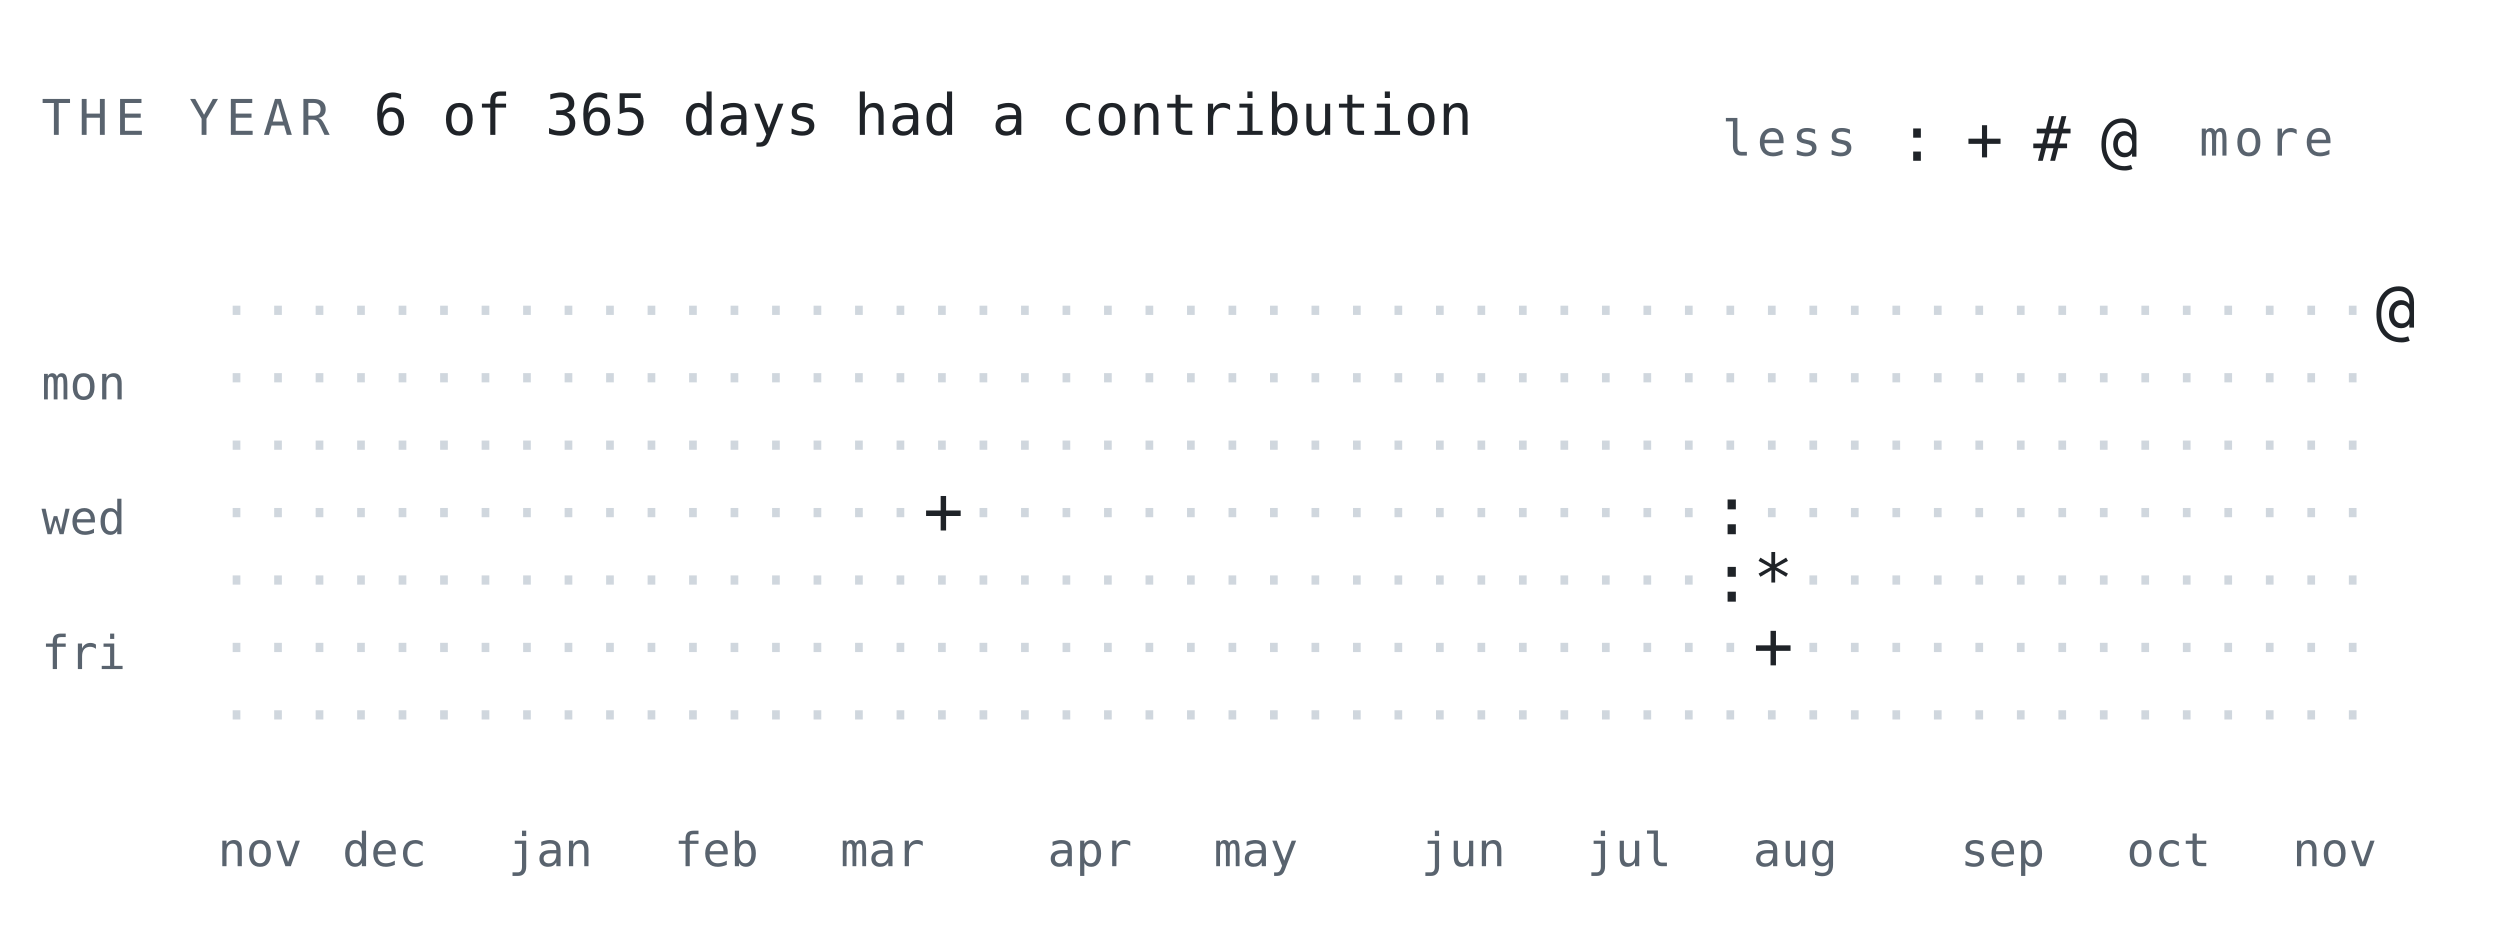
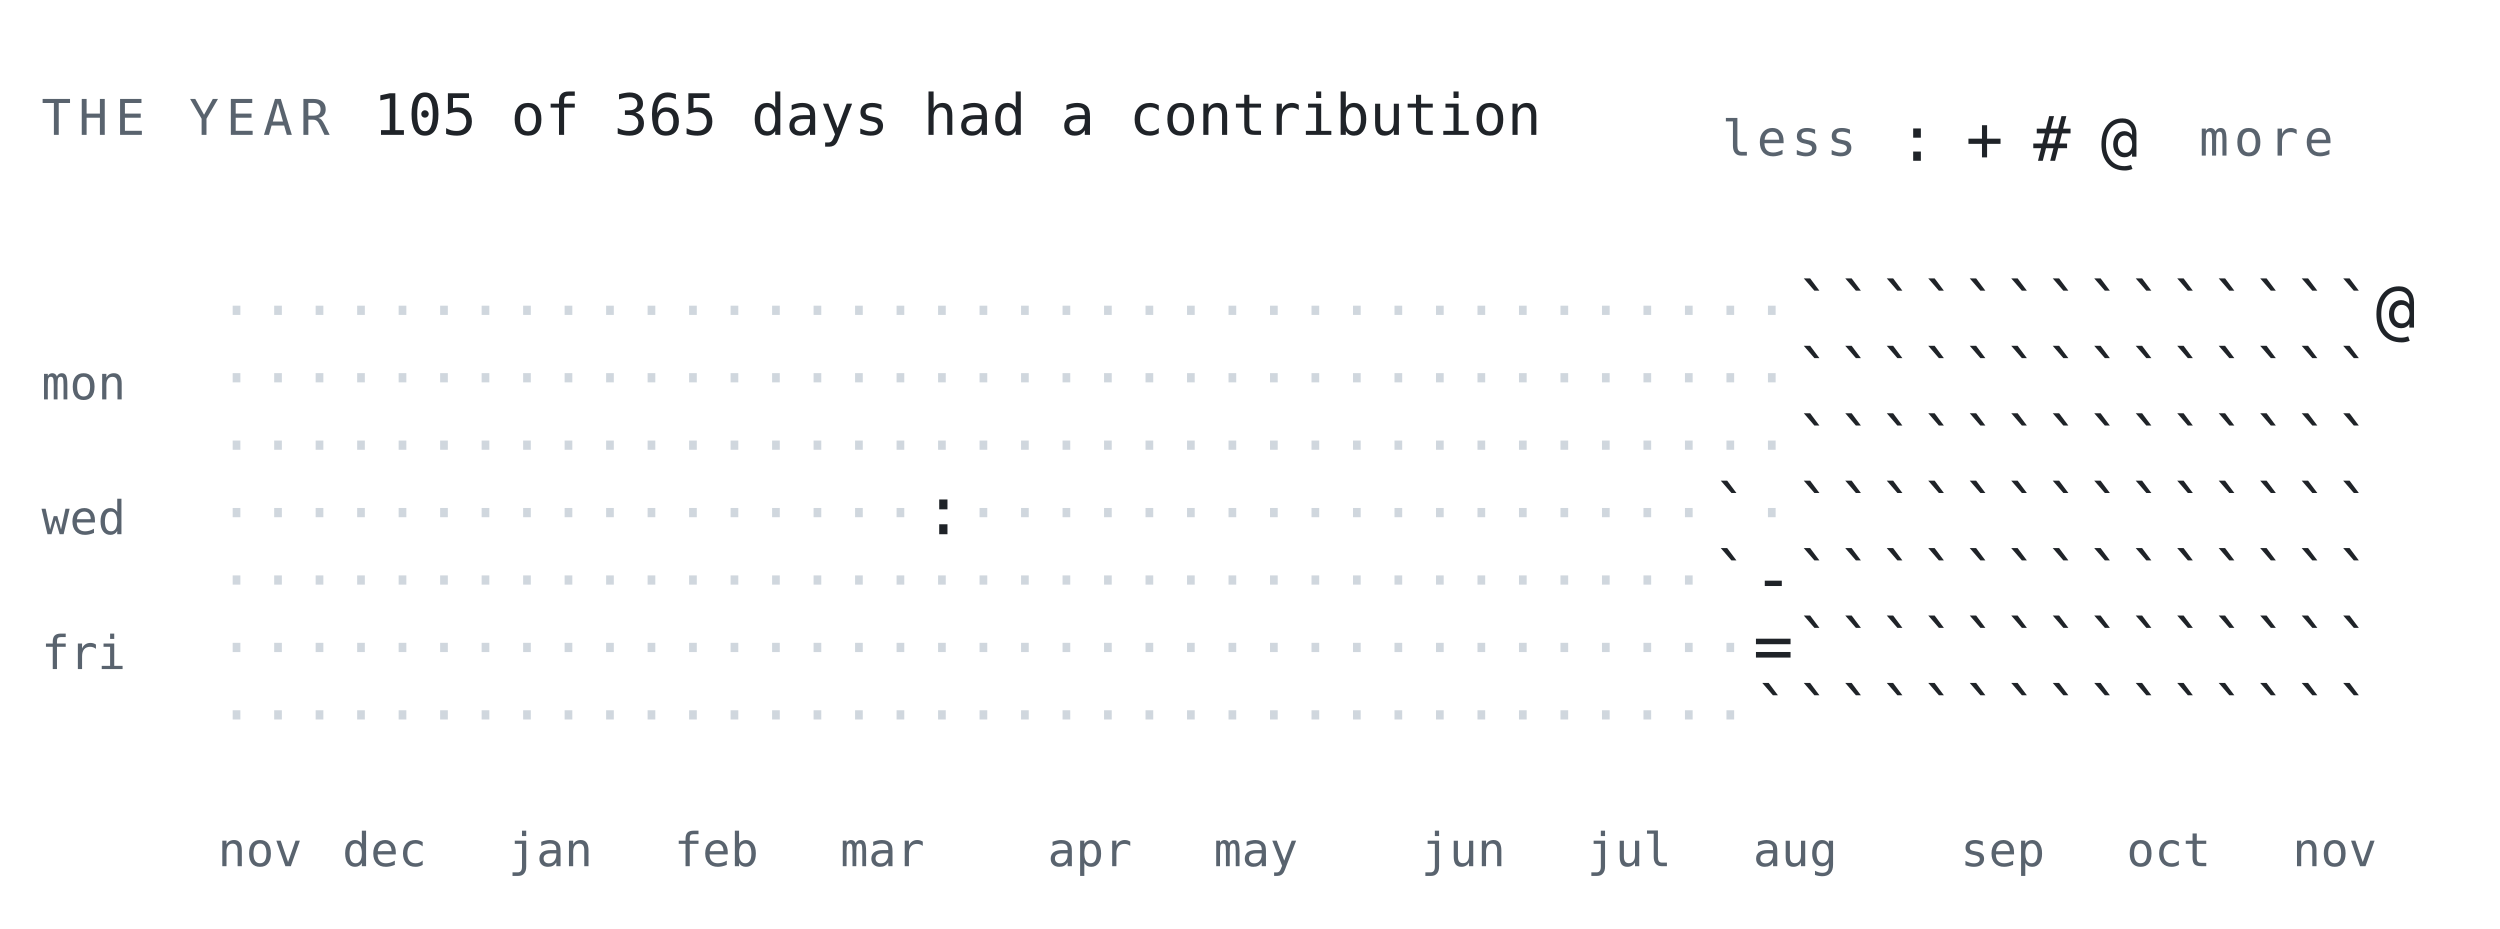
<svg xmlns="http://www.w3.org/2000/svg" viewBox="0 0 482 179" width="482" font-family="'JetBrains Mono', ui-monospace, SFMono-Regular, monospace">
  <style>
  .s{fill:#1f2328}  .m{fill:#59636e}  .t{fill:#d0d7de}  .a{fill:#dd2d51}
  .stk{stroke:#dd2d51}  .trk{fill:#eaeef2}  .ar{fill:#dd2d51;fill-opacity:.14}
  @media(prefers-color-scheme:dark){
    .s{fill:#f0f6fc} .m{fill:#9198a1} .t{fill:#30363d} .a{fill:#e04060}
    .stk{stroke:#e04060} .trk{fill:#21262d} .ar{fill:#e04060;fill-opacity:.18}
  }
</style>
  <rect fill="none" width="482" height="179" />
  <text class="m" x="8" y="26" font-size="9.5" letter-spacing="1.4">THE YEAR</text>
-   <text class="s" x="72" y="26" font-size="11">6 of 365 days had a contribution</text>
+   <text class="s" x="72" y="26" font-size="11">105 of 365 days had a contribution</text>
  <text class="m" x="332" y="30" font-size="9.5" letter-spacing="1">less</text>
  <text class="s" x="366" y="31" font-size="12">:</text>
  <text class="s" x="379" y="31" font-size="12">+</text>
  <text class="s" x="392" y="31" font-size="12">#</text>
  <text class="s" x="405" y="31" font-size="12">@</text>
  <text class="m" x="424" y="30" font-size="9.5" letter-spacing="1">more</text>
  <text class="t" x="42.0" y="64.0" font-size="12" xml:space="preserve">·</text>
  <text class="t" x="42.0" y="77.0" font-size="12" xml:space="preserve">·</text>
  <text class="t" x="42.0" y="90.0" font-size="12" xml:space="preserve">·</text>
  <text class="t" x="42.0" y="103.0" font-size="12" xml:space="preserve">·</text>
  <text class="t" x="42.0" y="116.0" font-size="12" xml:space="preserve">·</text>
  <text class="t" x="42.0" y="129.0" font-size="12" xml:space="preserve">·</text>
  <text class="t" x="42.0" y="142.0" font-size="12" xml:space="preserve">·</text>
  <text class="t" x="50.0" y="64.0" font-size="12" xml:space="preserve">·</text>
  <text class="t" x="50.0" y="77.0" font-size="12" xml:space="preserve">·</text>
  <text class="t" x="50.0" y="90.0" font-size="12" xml:space="preserve">·</text>
  <text class="t" x="50.0" y="103.0" font-size="12" xml:space="preserve">·</text>
  <text class="t" x="50.0" y="116.0" font-size="12" xml:space="preserve">·</text>
  <text class="t" x="50.0" y="129.0" font-size="12" xml:space="preserve">·</text>
  <text class="t" x="50.0" y="142.0" font-size="12" xml:space="preserve">·</text>
  <text class="t" x="58.0" y="64.0" font-size="12" xml:space="preserve">·</text>
  <text class="t" x="58.0" y="77.0" font-size="12" xml:space="preserve">·</text>
  <text class="t" x="58.0" y="90.0" font-size="12" xml:space="preserve">·</text>
  <text class="t" x="58.0" y="103.0" font-size="12" xml:space="preserve">·</text>
  <text class="t" x="58.0" y="116.0" font-size="12" xml:space="preserve">·</text>
  <text class="t" x="58.0" y="129.0" font-size="12" xml:space="preserve">·</text>
  <text class="t" x="58.0" y="142.0" font-size="12" xml:space="preserve">·</text>
  <text class="t" x="66.0" y="64.0" font-size="12" xml:space="preserve">·</text>
  <text class="t" x="66.0" y="77.0" font-size="12" xml:space="preserve">·</text>
  <text class="t" x="66.0" y="90.0" font-size="12" xml:space="preserve">·</text>
  <text class="t" x="66.0" y="103.0" font-size="12" xml:space="preserve">·</text>
  <text class="t" x="66.0" y="116.0" font-size="12" xml:space="preserve">·</text>
  <text class="t" x="66.0" y="129.0" font-size="12" xml:space="preserve">·</text>
  <text class="t" x="66.0" y="142.0" font-size="12" xml:space="preserve">·</text>
  <text class="t" x="74.0" y="64.0" font-size="12" xml:space="preserve">·</text>
  <text class="t" x="74.0" y="77.0" font-size="12" xml:space="preserve">·</text>
  <text class="t" x="74.0" y="90.0" font-size="12" xml:space="preserve">·</text>
  <text class="t" x="74.0" y="103.0" font-size="12" xml:space="preserve">·</text>
  <text class="t" x="74.0" y="116.0" font-size="12" xml:space="preserve">·</text>
  <text class="t" x="74.0" y="129.0" font-size="12" xml:space="preserve">·</text>
  <text class="t" x="74.0" y="142.0" font-size="12" xml:space="preserve">·</text>
  <text class="t" x="82.0" y="64.0" font-size="12" xml:space="preserve">·</text>
  <text class="t" x="82.0" y="77.0" font-size="12" xml:space="preserve">·</text>
  <text class="t" x="82.0" y="90.0" font-size="12" xml:space="preserve">·</text>
  <text class="t" x="82.0" y="103.0" font-size="12" xml:space="preserve">·</text>
  <text class="t" x="82.0" y="116.0" font-size="12" xml:space="preserve">·</text>
  <text class="t" x="82.0" y="129.0" font-size="12" xml:space="preserve">·</text>
  <text class="t" x="82.0" y="142.0" font-size="12" xml:space="preserve">·</text>
  <text class="t" x="90.0" y="64.0" font-size="12" xml:space="preserve">·</text>
  <text class="t" x="90.0" y="77.0" font-size="12" xml:space="preserve">·</text>
  <text class="t" x="90.0" y="90.0" font-size="12" xml:space="preserve">·</text>
  <text class="t" x="90.0" y="103.0" font-size="12" xml:space="preserve">·</text>
  <text class="t" x="90.0" y="116.0" font-size="12" xml:space="preserve">·</text>
  <text class="t" x="90.0" y="129.0" font-size="12" xml:space="preserve">·</text>
  <text class="t" x="90.0" y="142.0" font-size="12" xml:space="preserve">·</text>
  <text class="t" x="98.0" y="64.0" font-size="12" xml:space="preserve">·</text>
  <text class="t" x="98.0" y="77.0" font-size="12" xml:space="preserve">·</text>
  <text class="t" x="98.0" y="90.0" font-size="12" xml:space="preserve">·</text>
  <text class="t" x="98.0" y="103.0" font-size="12" xml:space="preserve">·</text>
  <text class="t" x="98.0" y="116.0" font-size="12" xml:space="preserve">·</text>
  <text class="t" x="98.0" y="129.0" font-size="12" xml:space="preserve">·</text>
  <text class="t" x="98.0" y="142.0" font-size="12" xml:space="preserve">·</text>
  <text class="t" x="106.0" y="64.0" font-size="12" xml:space="preserve">·</text>
  <text class="t" x="106.0" y="77.0" font-size="12" xml:space="preserve">·</text>
  <text class="t" x="106.0" y="90.0" font-size="12" xml:space="preserve">·</text>
  <text class="t" x="106.0" y="103.0" font-size="12" xml:space="preserve">·</text>
  <text class="t" x="106.0" y="116.0" font-size="12" xml:space="preserve">·</text>
  <text class="t" x="106.0" y="129.0" font-size="12" xml:space="preserve">·</text>
  <text class="t" x="106.0" y="142.0" font-size="12" xml:space="preserve">·</text>
  <text class="t" x="114.0" y="64.0" font-size="12" xml:space="preserve">·</text>
  <text class="t" x="114.0" y="77.0" font-size="12" xml:space="preserve">·</text>
  <text class="t" x="114.0" y="90.0" font-size="12" xml:space="preserve">·</text>
  <text class="t" x="114.0" y="103.0" font-size="12" xml:space="preserve">·</text>
  <text class="t" x="114.0" y="116.0" font-size="12" xml:space="preserve">·</text>
  <text class="t" x="114.0" y="129.0" font-size="12" xml:space="preserve">·</text>
  <text class="t" x="114.0" y="142.0" font-size="12" xml:space="preserve">·</text>
  <text class="t" x="122.0" y="64.0" font-size="12" xml:space="preserve">·</text>
  <text class="t" x="122.0" y="77.0" font-size="12" xml:space="preserve">·</text>
  <text class="t" x="122.0" y="90.0" font-size="12" xml:space="preserve">·</text>
  <text class="t" x="122.0" y="103.0" font-size="12" xml:space="preserve">·</text>
  <text class="t" x="122.0" y="116.0" font-size="12" xml:space="preserve">·</text>
  <text class="t" x="122.0" y="129.0" font-size="12" xml:space="preserve">·</text>
  <text class="t" x="122.0" y="142.0" font-size="12" xml:space="preserve">·</text>
  <text class="t" x="130.0" y="64.0" font-size="12" xml:space="preserve">·</text>
  <text class="t" x="130.0" y="77.0" font-size="12" xml:space="preserve">·</text>
  <text class="t" x="130.0" y="90.0" font-size="12" xml:space="preserve">·</text>
  <text class="t" x="130.0" y="103.0" font-size="12" xml:space="preserve">·</text>
  <text class="t" x="130.0" y="116.0" font-size="12" xml:space="preserve">·</text>
  <text class="t" x="130.0" y="129.0" font-size="12" xml:space="preserve">·</text>
  <text class="t" x="130.0" y="142.0" font-size="12" xml:space="preserve">·</text>
  <text class="t" x="138.0" y="64.0" font-size="12" xml:space="preserve">·</text>
  <text class="t" x="138.0" y="77.0" font-size="12" xml:space="preserve">·</text>
  <text class="t" x="138.0" y="90.0" font-size="12" xml:space="preserve">·</text>
  <text class="t" x="138.0" y="103.0" font-size="12" xml:space="preserve">·</text>
  <text class="t" x="138.0" y="116.0" font-size="12" xml:space="preserve">·</text>
  <text class="t" x="138.0" y="129.0" font-size="12" xml:space="preserve">·</text>
  <text class="t" x="138.0" y="142.0" font-size="12" xml:space="preserve">·</text>
  <text class="t" x="146.0" y="64.0" font-size="12" xml:space="preserve">·</text>
  <text class="t" x="146.0" y="77.0" font-size="12" xml:space="preserve">·</text>
  <text class="t" x="146.0" y="90.0" font-size="12" xml:space="preserve">·</text>
  <text class="t" x="146.0" y="103.0" font-size="12" xml:space="preserve">·</text>
  <text class="t" x="146.0" y="116.0" font-size="12" xml:space="preserve">·</text>
  <text class="t" x="146.0" y="129.0" font-size="12" xml:space="preserve">·</text>
  <text class="t" x="146.0" y="142.0" font-size="12" xml:space="preserve">·</text>
  <text class="t" x="154.0" y="64.0" font-size="12" xml:space="preserve">·</text>
  <text class="t" x="154.0" y="77.0" font-size="12" xml:space="preserve">·</text>
  <text class="t" x="154.0" y="90.0" font-size="12" xml:space="preserve">·</text>
  <text class="t" x="154.0" y="103.0" font-size="12" xml:space="preserve">·</text>
  <text class="t" x="154.0" y="116.0" font-size="12" xml:space="preserve">·</text>
  <text class="t" x="154.0" y="129.0" font-size="12" xml:space="preserve">·</text>
  <text class="t" x="154.0" y="142.0" font-size="12" xml:space="preserve">·</text>
  <text class="t" x="162.0" y="64.0" font-size="12" xml:space="preserve">·</text>
  <text class="t" x="162.0" y="77.0" font-size="12" xml:space="preserve">·</text>
  <text class="t" x="162.0" y="90.0" font-size="12" xml:space="preserve">·</text>
  <text class="t" x="162.0" y="103.0" font-size="12" xml:space="preserve">·</text>
  <text class="t" x="162.0" y="116.0" font-size="12" xml:space="preserve">·</text>
  <text class="t" x="162.0" y="129.0" font-size="12" xml:space="preserve">·</text>
  <text class="t" x="162.0" y="142.0" font-size="12" xml:space="preserve">·</text>
  <text class="t" x="170.0" y="64.0" font-size="12" xml:space="preserve">·</text>
  <text class="t" x="170.0" y="77.0" font-size="12" xml:space="preserve">·</text>
  <text class="t" x="170.0" y="90.0" font-size="12" xml:space="preserve">·</text>
  <text class="t" x="170.0" y="103.0" font-size="12" xml:space="preserve">·</text>
  <text class="t" x="170.0" y="116.0" font-size="12" xml:space="preserve">·</text>
  <text class="t" x="170.0" y="129.0" font-size="12" xml:space="preserve">·</text>
  <text class="t" x="170.0" y="142.0" font-size="12" xml:space="preserve">·</text>
  <text class="t" x="178.0" y="64.0" font-size="12" xml:space="preserve">·</text>
  <text class="t" x="178.0" y="77.0" font-size="12" xml:space="preserve">·</text>
  <text class="t" x="178.0" y="90.0" font-size="12" xml:space="preserve">·</text>
-   <text class="s" x="178.0" y="103.0" font-size="12.9" xml:space="preserve">+</text>
+   <text class="s" x="178.0" y="103.0" font-size="12.9" xml:space="preserve">:</text>
  <text class="t" x="178.0" y="116.0" font-size="12" xml:space="preserve">·</text>
  <text class="t" x="178.0" y="129.0" font-size="12" xml:space="preserve">·</text>
  <text class="t" x="178.0" y="142.0" font-size="12" xml:space="preserve">·</text>
  <text class="t" x="186.0" y="64.0" font-size="12" xml:space="preserve">·</text>
  <text class="t" x="186.0" y="77.0" font-size="12" xml:space="preserve">·</text>
  <text class="t" x="186.0" y="90.0" font-size="12" xml:space="preserve">·</text>
  <text class="t" x="186.0" y="103.0" font-size="12" xml:space="preserve">·</text>
  <text class="t" x="186.0" y="116.0" font-size="12" xml:space="preserve">·</text>
  <text class="t" x="186.0" y="129.0" font-size="12" xml:space="preserve">·</text>
  <text class="t" x="186.0" y="142.0" font-size="12" xml:space="preserve">·</text>
  <text class="t" x="194.0" y="64.0" font-size="12" xml:space="preserve">·</text>
  <text class="t" x="194.0" y="77.0" font-size="12" xml:space="preserve">·</text>
  <text class="t" x="194.0" y="90.0" font-size="12" xml:space="preserve">·</text>
  <text class="t" x="194.0" y="103.0" font-size="12" xml:space="preserve">·</text>
  <text class="t" x="194.0" y="116.0" font-size="12" xml:space="preserve">·</text>
  <text class="t" x="194.0" y="129.0" font-size="12" xml:space="preserve">·</text>
  <text class="t" x="194.0" y="142.0" font-size="12" xml:space="preserve">·</text>
  <text class="t" x="202.0" y="64.0" font-size="12" xml:space="preserve">·</text>
  <text class="t" x="202.0" y="77.0" font-size="12" xml:space="preserve">·</text>
  <text class="t" x="202.0" y="90.0" font-size="12" xml:space="preserve">·</text>
  <text class="t" x="202.0" y="103.0" font-size="12" xml:space="preserve">·</text>
  <text class="t" x="202.0" y="116.0" font-size="12" xml:space="preserve">·</text>
  <text class="t" x="202.0" y="129.0" font-size="12" xml:space="preserve">·</text>
  <text class="t" x="202.0" y="142.0" font-size="12" xml:space="preserve">·</text>
  <text class="t" x="210.0" y="64.0" font-size="12" xml:space="preserve">·</text>
  <text class="t" x="210.0" y="77.0" font-size="12" xml:space="preserve">·</text>
  <text class="t" x="210.0" y="90.0" font-size="12" xml:space="preserve">·</text>
  <text class="t" x="210.0" y="103.0" font-size="12" xml:space="preserve">·</text>
  <text class="t" x="210.0" y="116.0" font-size="12" xml:space="preserve">·</text>
  <text class="t" x="210.0" y="129.0" font-size="12" xml:space="preserve">·</text>
  <text class="t" x="210.0" y="142.0" font-size="12" xml:space="preserve">·</text>
  <text class="t" x="218.0" y="64.0" font-size="12" xml:space="preserve">·</text>
  <text class="t" x="218.0" y="77.0" font-size="12" xml:space="preserve">·</text>
  <text class="t" x="218.0" y="90.0" font-size="12" xml:space="preserve">·</text>
  <text class="t" x="218.0" y="103.0" font-size="12" xml:space="preserve">·</text>
  <text class="t" x="218.0" y="116.0" font-size="12" xml:space="preserve">·</text>
  <text class="t" x="218.0" y="129.0" font-size="12" xml:space="preserve">·</text>
  <text class="t" x="218.0" y="142.0" font-size="12" xml:space="preserve">·</text>
  <text class="t" x="226.0" y="64.0" font-size="12" xml:space="preserve">·</text>
  <text class="t" x="226.0" y="77.0" font-size="12" xml:space="preserve">·</text>
  <text class="t" x="226.0" y="90.0" font-size="12" xml:space="preserve">·</text>
  <text class="t" x="226.0" y="103.0" font-size="12" xml:space="preserve">·</text>
  <text class="t" x="226.0" y="116.0" font-size="12" xml:space="preserve">·</text>
  <text class="t" x="226.0" y="129.0" font-size="12" xml:space="preserve">·</text>
  <text class="t" x="226.0" y="142.0" font-size="12" xml:space="preserve">·</text>
  <text class="t" x="234.0" y="64.0" font-size="12" xml:space="preserve">·</text>
  <text class="t" x="234.0" y="77.0" font-size="12" xml:space="preserve">·</text>
  <text class="t" x="234.0" y="90.0" font-size="12" xml:space="preserve">·</text>
  <text class="t" x="234.0" y="103.0" font-size="12" xml:space="preserve">·</text>
  <text class="t" x="234.0" y="116.0" font-size="12" xml:space="preserve">·</text>
  <text class="t" x="234.0" y="129.0" font-size="12" xml:space="preserve">·</text>
  <text class="t" x="234.0" y="142.0" font-size="12" xml:space="preserve">·</text>
  <text class="t" x="242.0" y="64.0" font-size="12" xml:space="preserve">·</text>
  <text class="t" x="242.0" y="77.0" font-size="12" xml:space="preserve">·</text>
  <text class="t" x="242.0" y="90.0" font-size="12" xml:space="preserve">·</text>
  <text class="t" x="242.0" y="103.0" font-size="12" xml:space="preserve">·</text>
  <text class="t" x="242.0" y="116.0" font-size="12" xml:space="preserve">·</text>
  <text class="t" x="242.0" y="129.0" font-size="12" xml:space="preserve">·</text>
  <text class="t" x="242.0" y="142.0" font-size="12" xml:space="preserve">·</text>
  <text class="t" x="250.0" y="64.0" font-size="12" xml:space="preserve">·</text>
  <text class="t" x="250.0" y="77.0" font-size="12" xml:space="preserve">·</text>
  <text class="t" x="250.0" y="90.0" font-size="12" xml:space="preserve">·</text>
  <text class="t" x="250.0" y="103.0" font-size="12" xml:space="preserve">·</text>
  <text class="t" x="250.0" y="116.0" font-size="12" xml:space="preserve">·</text>
  <text class="t" x="250.0" y="129.0" font-size="12" xml:space="preserve">·</text>
  <text class="t" x="250.0" y="142.0" font-size="12" xml:space="preserve">·</text>
  <text class="t" x="258.0" y="64.0" font-size="12" xml:space="preserve">·</text>
  <text class="t" x="258.0" y="77.0" font-size="12" xml:space="preserve">·</text>
  <text class="t" x="258.0" y="90.0" font-size="12" xml:space="preserve">·</text>
  <text class="t" x="258.0" y="103.0" font-size="12" xml:space="preserve">·</text>
  <text class="t" x="258.0" y="116.0" font-size="12" xml:space="preserve">·</text>
  <text class="t" x="258.0" y="129.0" font-size="12" xml:space="preserve">·</text>
  <text class="t" x="258.0" y="142.0" font-size="12" xml:space="preserve">·</text>
  <text class="t" x="266.0" y="64.0" font-size="12" xml:space="preserve">·</text>
  <text class="t" x="266.0" y="77.0" font-size="12" xml:space="preserve">·</text>
  <text class="t" x="266.0" y="90.0" font-size="12" xml:space="preserve">·</text>
  <text class="t" x="266.0" y="103.0" font-size="12" xml:space="preserve">·</text>
  <text class="t" x="266.0" y="116.0" font-size="12" xml:space="preserve">·</text>
  <text class="t" x="266.0" y="129.0" font-size="12" xml:space="preserve">·</text>
  <text class="t" x="266.0" y="142.0" font-size="12" xml:space="preserve">·</text>
  <text class="t" x="274.0" y="64.0" font-size="12" xml:space="preserve">·</text>
  <text class="t" x="274.0" y="77.0" font-size="12" xml:space="preserve">·</text>
  <text class="t" x="274.0" y="90.0" font-size="12" xml:space="preserve">·</text>
  <text class="t" x="274.0" y="103.0" font-size="12" xml:space="preserve">·</text>
  <text class="t" x="274.0" y="116.0" font-size="12" xml:space="preserve">·</text>
  <text class="t" x="274.0" y="129.0" font-size="12" xml:space="preserve">·</text>
  <text class="t" x="274.0" y="142.0" font-size="12" xml:space="preserve">·</text>
  <text class="t" x="282.0" y="64.0" font-size="12" xml:space="preserve">·</text>
  <text class="t" x="282.0" y="77.0" font-size="12" xml:space="preserve">·</text>
  <text class="t" x="282.0" y="90.0" font-size="12" xml:space="preserve">·</text>
  <text class="t" x="282.0" y="103.0" font-size="12" xml:space="preserve">·</text>
  <text class="t" x="282.0" y="116.0" font-size="12" xml:space="preserve">·</text>
  <text class="t" x="282.0" y="129.0" font-size="12" xml:space="preserve">·</text>
  <text class="t" x="282.0" y="142.0" font-size="12" xml:space="preserve">·</text>
  <text class="t" x="290.0" y="64.0" font-size="12" xml:space="preserve">·</text>
  <text class="t" x="290.0" y="77.0" font-size="12" xml:space="preserve">·</text>
  <text class="t" x="290.0" y="90.0" font-size="12" xml:space="preserve">·</text>
  <text class="t" x="290.0" y="103.0" font-size="12" xml:space="preserve">·</text>
  <text class="t" x="290.0" y="116.0" font-size="12" xml:space="preserve">·</text>
  <text class="t" x="290.0" y="129.0" font-size="12" xml:space="preserve">·</text>
  <text class="t" x="290.0" y="142.0" font-size="12" xml:space="preserve">·</text>
  <text class="t" x="298.0" y="64.0" font-size="12" xml:space="preserve">·</text>
  <text class="t" x="298.0" y="77.0" font-size="12" xml:space="preserve">·</text>
  <text class="t" x="298.0" y="90.0" font-size="12" xml:space="preserve">·</text>
  <text class="t" x="298.0" y="103.0" font-size="12" xml:space="preserve">·</text>
  <text class="t" x="298.0" y="116.0" font-size="12" xml:space="preserve">·</text>
  <text class="t" x="298.0" y="129.0" font-size="12" xml:space="preserve">·</text>
  <text class="t" x="298.0" y="142.0" font-size="12" xml:space="preserve">·</text>
  <text class="t" x="306.0" y="64.0" font-size="12" xml:space="preserve">·</text>
  <text class="t" x="306.0" y="77.0" font-size="12" xml:space="preserve">·</text>
  <text class="t" x="306.0" y="90.0" font-size="12" xml:space="preserve">·</text>
  <text class="t" x="306.0" y="103.0" font-size="12" xml:space="preserve">·</text>
  <text class="t" x="306.0" y="116.0" font-size="12" xml:space="preserve">·</text>
  <text class="t" x="306.0" y="129.0" font-size="12" xml:space="preserve">·</text>
  <text class="t" x="306.0" y="142.0" font-size="12" xml:space="preserve">·</text>
  <text class="t" x="314.0" y="64.0" font-size="12" xml:space="preserve">·</text>
  <text class="t" x="314.0" y="77.0" font-size="12" xml:space="preserve">·</text>
  <text class="t" x="314.0" y="90.0" font-size="12" xml:space="preserve">·</text>
  <text class="t" x="314.0" y="103.0" font-size="12" xml:space="preserve">·</text>
  <text class="t" x="314.0" y="116.0" font-size="12" xml:space="preserve">·</text>
  <text class="t" x="314.0" y="129.0" font-size="12" xml:space="preserve">·</text>
  <text class="t" x="314.0" y="142.0" font-size="12" xml:space="preserve">·</text>
  <text class="t" x="322.0" y="64.0" font-size="12" xml:space="preserve">·</text>
  <text class="t" x="322.0" y="77.0" font-size="12" xml:space="preserve">·</text>
  <text class="t" x="322.0" y="90.0" font-size="12" xml:space="preserve">·</text>
  <text class="t" x="322.0" y="103.0" font-size="12" xml:space="preserve">·</text>
  <text class="t" x="322.0" y="116.0" font-size="12" xml:space="preserve">·</text>
  <text class="t" x="322.0" y="129.0" font-size="12" xml:space="preserve">·</text>
  <text class="t" x="322.0" y="142.0" font-size="12" xml:space="preserve">·</text>
  <text class="t" x="330.0" y="64.0" font-size="12" xml:space="preserve">·</text>
  <text class="t" x="330.0" y="77.0" font-size="12" xml:space="preserve">·</text>
  <text class="t" x="330.0" y="90.0" font-size="12" xml:space="preserve">·</text>
-   <text class="s" x="330.0" y="103.0" font-size="12.9" xml:space="preserve">:</text>
-   <text class="s" x="330.0" y="116.0" font-size="12.9" xml:space="preserve">:</text>
+   <text class="s" x="330.0" y="103.0" font-size="12.9" xml:space="preserve">`</text>
+   <text class="s" x="330.0" y="116.0" font-size="12.9" xml:space="preserve">`</text>
  <text class="t" x="330.0" y="129.0" font-size="12" xml:space="preserve">·</text>
  <text class="t" x="330.0" y="142.0" font-size="12" xml:space="preserve">·</text>
  <text class="t" x="338.0" y="64.0" font-size="12" xml:space="preserve">·</text>
  <text class="t" x="338.0" y="77.0" font-size="12" xml:space="preserve">·</text>
  <text class="t" x="338.0" y="90.0" font-size="12" xml:space="preserve">·</text>
  <text class="t" x="338.0" y="103.0" font-size="12" xml:space="preserve">·</text>
-   <text class="s" x="338.0" y="116.0" font-size="12.9" xml:space="preserve">*</text>
-   <text class="s" x="338.0" y="129.0" font-size="12.9" xml:space="preserve">+</text>
-   <text class="t" x="338.0" y="142.0" font-size="12" xml:space="preserve">·</text>
-   <text class="t" x="346.0" y="64.0" font-size="12" xml:space="preserve">·</text>
-   <text class="t" x="346.0" y="77.0" font-size="12" xml:space="preserve">·</text>
-   <text class="t" x="346.0" y="90.0" font-size="12" xml:space="preserve">·</text>
-   <text class="t" x="346.0" y="103.0" font-size="12" xml:space="preserve">·</text>
-   <text class="t" x="346.0" y="116.0" font-size="12" xml:space="preserve">·</text>
-   <text class="t" x="346.0" y="129.0" font-size="12" xml:space="preserve">·</text>
-   <text class="t" x="346.0" y="142.0" font-size="12" xml:space="preserve">·</text>
-   <text class="t" x="354.0" y="64.0" font-size="12" xml:space="preserve">·</text>
-   <text class="t" x="354.0" y="77.0" font-size="12" xml:space="preserve">·</text>
-   <text class="t" x="354.0" y="90.0" font-size="12" xml:space="preserve">·</text>
-   <text class="t" x="354.0" y="103.0" font-size="12" xml:space="preserve">·</text>
-   <text class="t" x="354.0" y="116.0" font-size="12" xml:space="preserve">·</text>
-   <text class="t" x="354.0" y="129.0" font-size="12" xml:space="preserve">·</text>
-   <text class="t" x="354.0" y="142.0" font-size="12" xml:space="preserve">·</text>
-   <text class="t" x="362.0" y="64.0" font-size="12" xml:space="preserve">·</text>
-   <text class="t" x="362.0" y="77.0" font-size="12" xml:space="preserve">·</text>
-   <text class="t" x="362.0" y="90.0" font-size="12" xml:space="preserve">·</text>
-   <text class="t" x="362.0" y="103.0" font-size="12" xml:space="preserve">·</text>
-   <text class="t" x="362.0" y="116.0" font-size="12" xml:space="preserve">·</text>
-   <text class="t" x="362.0" y="129.0" font-size="12" xml:space="preserve">·</text>
-   <text class="t" x="362.0" y="142.0" font-size="12" xml:space="preserve">·</text>
-   <text class="t" x="370.0" y="64.0" font-size="12" xml:space="preserve">·</text>
-   <text class="t" x="370.0" y="77.0" font-size="12" xml:space="preserve">·</text>
-   <text class="t" x="370.0" y="90.0" font-size="12" xml:space="preserve">·</text>
-   <text class="t" x="370.0" y="103.0" font-size="12" xml:space="preserve">·</text>
-   <text class="t" x="370.0" y="116.0" font-size="12" xml:space="preserve">·</text>
-   <text class="t" x="370.0" y="129.0" font-size="12" xml:space="preserve">·</text>
-   <text class="t" x="370.0" y="142.0" font-size="12" xml:space="preserve">·</text>
-   <text class="t" x="378.0" y="64.0" font-size="12" xml:space="preserve">·</text>
-   <text class="t" x="378.0" y="77.0" font-size="12" xml:space="preserve">·</text>
-   <text class="t" x="378.0" y="90.0" font-size="12" xml:space="preserve">·</text>
-   <text class="t" x="378.0" y="103.0" font-size="12" xml:space="preserve">·</text>
-   <text class="t" x="378.0" y="116.0" font-size="12" xml:space="preserve">·</text>
-   <text class="t" x="378.0" y="129.0" font-size="12" xml:space="preserve">·</text>
-   <text class="t" x="378.0" y="142.0" font-size="12" xml:space="preserve">·</text>
-   <text class="t" x="386.0" y="64.0" font-size="12" xml:space="preserve">·</text>
-   <text class="t" x="386.0" y="77.0" font-size="12" xml:space="preserve">·</text>
-   <text class="t" x="386.0" y="90.0" font-size="12" xml:space="preserve">·</text>
-   <text class="t" x="386.0" y="103.0" font-size="12" xml:space="preserve">·</text>
-   <text class="t" x="386.0" y="116.0" font-size="12" xml:space="preserve">·</text>
-   <text class="t" x="386.0" y="129.0" font-size="12" xml:space="preserve">·</text>
-   <text class="t" x="386.0" y="142.0" font-size="12" xml:space="preserve">·</text>
-   <text class="t" x="394.0" y="64.0" font-size="12" xml:space="preserve">·</text>
-   <text class="t" x="394.0" y="77.0" font-size="12" xml:space="preserve">·</text>
-   <text class="t" x="394.0" y="90.0" font-size="12" xml:space="preserve">·</text>
-   <text class="t" x="394.0" y="103.0" font-size="12" xml:space="preserve">·</text>
-   <text class="t" x="394.0" y="116.0" font-size="12" xml:space="preserve">·</text>
-   <text class="t" x="394.0" y="129.0" font-size="12" xml:space="preserve">·</text>
-   <text class="t" x="394.0" y="142.0" font-size="12" xml:space="preserve">·</text>
-   <text class="t" x="402.0" y="64.0" font-size="12" xml:space="preserve">·</text>
-   <text class="t" x="402.0" y="77.0" font-size="12" xml:space="preserve">·</text>
-   <text class="t" x="402.0" y="90.0" font-size="12" xml:space="preserve">·</text>
-   <text class="t" x="402.0" y="103.0" font-size="12" xml:space="preserve">·</text>
-   <text class="t" x="402.0" y="116.0" font-size="12" xml:space="preserve">·</text>
-   <text class="t" x="402.0" y="129.0" font-size="12" xml:space="preserve">·</text>
-   <text class="t" x="402.0" y="142.0" font-size="12" xml:space="preserve">·</text>
-   <text class="t" x="410.0" y="64.0" font-size="12" xml:space="preserve">·</text>
-   <text class="t" x="410.0" y="77.0" font-size="12" xml:space="preserve">·</text>
-   <text class="t" x="410.0" y="90.0" font-size="12" xml:space="preserve">·</text>
-   <text class="t" x="410.0" y="103.0" font-size="12" xml:space="preserve">·</text>
-   <text class="t" x="410.0" y="116.0" font-size="12" xml:space="preserve">·</text>
-   <text class="t" x="410.0" y="129.0" font-size="12" xml:space="preserve">·</text>
-   <text class="t" x="410.0" y="142.0" font-size="12" xml:space="preserve">·</text>
-   <text class="t" x="418.0" y="64.0" font-size="12" xml:space="preserve">·</text>
-   <text class="t" x="418.0" y="77.0" font-size="12" xml:space="preserve">·</text>
-   <text class="t" x="418.0" y="90.0" font-size="12" xml:space="preserve">·</text>
-   <text class="t" x="418.0" y="103.0" font-size="12" xml:space="preserve">·</text>
-   <text class="t" x="418.0" y="116.0" font-size="12" xml:space="preserve">·</text>
-   <text class="t" x="418.0" y="129.0" font-size="12" xml:space="preserve">·</text>
-   <text class="t" x="418.0" y="142.0" font-size="12" xml:space="preserve">·</text>
-   <text class="t" x="426.0" y="64.0" font-size="12" xml:space="preserve">·</text>
-   <text class="t" x="426.0" y="77.0" font-size="12" xml:space="preserve">·</text>
-   <text class="t" x="426.0" y="90.0" font-size="12" xml:space="preserve">·</text>
-   <text class="t" x="426.0" y="103.0" font-size="12" xml:space="preserve">·</text>
-   <text class="t" x="426.0" y="116.0" font-size="12" xml:space="preserve">·</text>
-   <text class="t" x="426.0" y="129.0" font-size="12" xml:space="preserve">·</text>
-   <text class="t" x="426.0" y="142.0" font-size="12" xml:space="preserve">·</text>
-   <text class="t" x="434.0" y="64.0" font-size="12" xml:space="preserve">·</text>
-   <text class="t" x="434.0" y="77.0" font-size="12" xml:space="preserve">·</text>
-   <text class="t" x="434.0" y="90.0" font-size="12" xml:space="preserve">·</text>
-   <text class="t" x="434.0" y="103.0" font-size="12" xml:space="preserve">·</text>
-   <text class="t" x="434.0" y="116.0" font-size="12" xml:space="preserve">·</text>
-   <text class="t" x="434.0" y="129.0" font-size="12" xml:space="preserve">·</text>
-   <text class="t" x="434.0" y="142.0" font-size="12" xml:space="preserve">·</text>
-   <text class="t" x="442.0" y="64.0" font-size="12" xml:space="preserve">·</text>
-   <text class="t" x="442.0" y="77.0" font-size="12" xml:space="preserve">·</text>
-   <text class="t" x="442.0" y="90.0" font-size="12" xml:space="preserve">·</text>
-   <text class="t" x="442.0" y="103.0" font-size="12" xml:space="preserve">·</text>
-   <text class="t" x="442.0" y="116.0" font-size="12" xml:space="preserve">·</text>
-   <text class="t" x="442.0" y="129.0" font-size="12" xml:space="preserve">·</text>
-   <text class="t" x="442.0" y="142.0" font-size="12" xml:space="preserve">·</text>
-   <text class="t" x="450.0" y="64.0" font-size="12" xml:space="preserve">·</text>
-   <text class="t" x="450.0" y="77.0" font-size="12" xml:space="preserve">·</text>
-   <text class="t" x="450.0" y="90.0" font-size="12" xml:space="preserve">·</text>
-   <text class="t" x="450.0" y="103.0" font-size="12" xml:space="preserve">·</text>
-   <text class="t" x="450.0" y="116.0" font-size="12" xml:space="preserve">·</text>
-   <text class="t" x="450.0" y="129.0" font-size="12" xml:space="preserve">·</text>
-   <text class="t" x="450.0" y="142.0" font-size="12" xml:space="preserve">·</text>
+   <text class="s" x="338.0" y="116.0" font-size="12.9" xml:space="preserve">-</text>
+   <text class="s" x="338.0" y="129.0" font-size="12.9" xml:space="preserve">=</text>
+   <text class="s" x="338.0" y="142.0" font-size="12.9" xml:space="preserve">`</text>
+   <text class="s" x="346.0" y="64.0" font-size="12.9" xml:space="preserve">`</text>
+   <text class="s" x="346.0" y="77.0" font-size="12.9" xml:space="preserve">`</text>
+   <text class="s" x="346.0" y="90.0" font-size="12.9" xml:space="preserve">`</text>
+   <text class="s" x="346.0" y="103.0" font-size="12.9" xml:space="preserve">`</text>
+   <text class="s" x="346.0" y="116.0" font-size="12.9" xml:space="preserve">`</text>
+   <text class="s" x="346.0" y="129.0" font-size="12.9" xml:space="preserve">`</text>
+   <text class="s" x="346.0" y="142.0" font-size="12.9" xml:space="preserve">`</text>
+   <text class="s" x="354.0" y="64.0" font-size="12.9" xml:space="preserve">`</text>
+   <text class="s" x="354.0" y="77.0" font-size="12.9" xml:space="preserve">`</text>
+   <text class="s" x="354.0" y="90.0" font-size="12.9" xml:space="preserve">`</text>
+   <text class="s" x="354.0" y="103.0" font-size="12.9" xml:space="preserve">`</text>
+   <text class="s" x="354.0" y="116.0" font-size="12.9" xml:space="preserve">`</text>
+   <text class="s" x="354.0" y="129.0" font-size="12.9" xml:space="preserve">`</text>
+   <text class="s" x="354.0" y="142.0" font-size="12.9" xml:space="preserve">`</text>
+   <text class="s" x="362.0" y="64.0" font-size="12.9" xml:space="preserve">`</text>
+   <text class="s" x="362.0" y="77.0" font-size="12.9" xml:space="preserve">`</text>
+   <text class="s" x="362.0" y="90.0" font-size="12.9" xml:space="preserve">`</text>
+   <text class="s" x="362.0" y="103.0" font-size="12.9" xml:space="preserve">`</text>
+   <text class="s" x="362.0" y="116.0" font-size="12.9" xml:space="preserve">`</text>
+   <text class="s" x="362.0" y="129.0" font-size="12.9" xml:space="preserve">`</text>
+   <text class="s" x="362.0" y="142.0" font-size="12.9" xml:space="preserve">`</text>
+   <text class="s" x="370.0" y="64.0" font-size="12.9" xml:space="preserve">`</text>
+   <text class="s" x="370.0" y="77.0" font-size="12.9" xml:space="preserve">`</text>
+   <text class="s" x="370.0" y="90.0" font-size="12.9" xml:space="preserve">`</text>
+   <text class="s" x="370.0" y="103.0" font-size="12.9" xml:space="preserve">`</text>
+   <text class="s" x="370.0" y="116.0" font-size="12.9" xml:space="preserve">`</text>
+   <text class="s" x="370.0" y="129.0" font-size="12.9" xml:space="preserve">`</text>
+   <text class="s" x="370.0" y="142.0" font-size="12.9" xml:space="preserve">`</text>
+   <text class="s" x="378.0" y="64.0" font-size="12.9" xml:space="preserve">`</text>
+   <text class="s" x="378.0" y="77.0" font-size="12.9" xml:space="preserve">`</text>
+   <text class="s" x="378.0" y="90.0" font-size="12.9" xml:space="preserve">`</text>
+   <text class="s" x="378.0" y="103.0" font-size="12.9" xml:space="preserve">`</text>
+   <text class="s" x="378.0" y="116.0" font-size="12.9" xml:space="preserve">`</text>
+   <text class="s" x="378.0" y="129.0" font-size="12.9" xml:space="preserve">`</text>
+   <text class="s" x="378.0" y="142.0" font-size="12.9" xml:space="preserve">`</text>
+   <text class="s" x="386.0" y="64.0" font-size="12.9" xml:space="preserve">`</text>
+   <text class="s" x="386.0" y="77.0" font-size="12.9" xml:space="preserve">`</text>
+   <text class="s" x="386.0" y="90.0" font-size="12.9" xml:space="preserve">`</text>
+   <text class="s" x="386.0" y="103.0" font-size="12.9" xml:space="preserve">`</text>
+   <text class="s" x="386.0" y="116.0" font-size="12.9" xml:space="preserve">`</text>
+   <text class="s" x="386.0" y="129.0" font-size="12.9" xml:space="preserve">`</text>
+   <text class="s" x="386.0" y="142.0" font-size="12.9" xml:space="preserve">`</text>
+   <text class="s" x="394.0" y="64.0" font-size="12.9" xml:space="preserve">`</text>
+   <text class="s" x="394.0" y="77.0" font-size="12.9" xml:space="preserve">`</text>
+   <text class="s" x="394.0" y="90.0" font-size="12.9" xml:space="preserve">`</text>
+   <text class="s" x="394.0" y="103.0" font-size="12.9" xml:space="preserve">`</text>
+   <text class="s" x="394.0" y="116.0" font-size="12.9" xml:space="preserve">`</text>
+   <text class="s" x="394.0" y="129.0" font-size="12.9" xml:space="preserve">`</text>
+   <text class="s" x="394.0" y="142.0" font-size="12.9" xml:space="preserve">`</text>
+   <text class="s" x="402.0" y="64.0" font-size="12.9" xml:space="preserve">`</text>
+   <text class="s" x="402.0" y="77.0" font-size="12.9" xml:space="preserve">`</text>
+   <text class="s" x="402.0" y="90.0" font-size="12.9" xml:space="preserve">`</text>
+   <text class="s" x="402.0" y="103.0" font-size="12.9" xml:space="preserve">`</text>
+   <text class="s" x="402.0" y="116.0" font-size="12.9" xml:space="preserve">`</text>
+   <text class="s" x="402.0" y="129.0" font-size="12.9" xml:space="preserve">`</text>
+   <text class="s" x="402.0" y="142.0" font-size="12.9" xml:space="preserve">`</text>
+   <text class="s" x="410.0" y="64.0" font-size="12.9" xml:space="preserve">`</text>
+   <text class="s" x="410.0" y="77.0" font-size="12.9" xml:space="preserve">`</text>
+   <text class="s" x="410.0" y="90.0" font-size="12.9" xml:space="preserve">`</text>
+   <text class="s" x="410.0" y="103.0" font-size="12.9" xml:space="preserve">`</text>
+   <text class="s" x="410.0" y="116.0" font-size="12.9" xml:space="preserve">`</text>
+   <text class="s" x="410.0" y="129.0" font-size="12.9" xml:space="preserve">`</text>
+   <text class="s" x="410.0" y="142.0" font-size="12.9" xml:space="preserve">`</text>
+   <text class="s" x="418.0" y="64.0" font-size="12.9" xml:space="preserve">`</text>
+   <text class="s" x="418.0" y="77.0" font-size="12.9" xml:space="preserve">`</text>
+   <text class="s" x="418.0" y="90.0" font-size="12.9" xml:space="preserve">`</text>
+   <text class="s" x="418.0" y="103.0" font-size="12.9" xml:space="preserve">`</text>
+   <text class="s" x="418.0" y="116.0" font-size="12.9" xml:space="preserve">`</text>
+   <text class="s" x="418.0" y="129.0" font-size="12.9" xml:space="preserve">`</text>
+   <text class="s" x="418.0" y="142.0" font-size="12.9" xml:space="preserve">`</text>
+   <text class="s" x="426.0" y="64.0" font-size="12.9" xml:space="preserve">`</text>
+   <text class="s" x="426.0" y="77.0" font-size="12.9" xml:space="preserve">`</text>
+   <text class="s" x="426.0" y="90.0" font-size="12.9" xml:space="preserve">`</text>
+   <text class="s" x="426.0" y="103.0" font-size="12.9" xml:space="preserve">`</text>
+   <text class="s" x="426.0" y="116.0" font-size="12.9" xml:space="preserve">`</text>
+   <text class="s" x="426.0" y="129.0" font-size="12.9" xml:space="preserve">`</text>
+   <text class="s" x="426.0" y="142.0" font-size="12.9" xml:space="preserve">`</text>
+   <text class="s" x="434.0" y="64.0" font-size="12.9" xml:space="preserve">`</text>
+   <text class="s" x="434.0" y="77.0" font-size="12.9" xml:space="preserve">`</text>
+   <text class="s" x="434.0" y="90.0" font-size="12.9" xml:space="preserve">`</text>
+   <text class="s" x="434.0" y="103.0" font-size="12.9" xml:space="preserve">`</text>
+   <text class="s" x="434.0" y="116.0" font-size="12.9" xml:space="preserve">`</text>
+   <text class="s" x="434.0" y="129.0" font-size="12.9" xml:space="preserve">`</text>
+   <text class="s" x="434.0" y="142.0" font-size="12.9" xml:space="preserve">`</text>
+   <text class="s" x="442.0" y="64.0" font-size="12.9" xml:space="preserve">`</text>
+   <text class="s" x="442.0" y="77.0" font-size="12.9" xml:space="preserve">`</text>
+   <text class="s" x="442.0" y="90.0" font-size="12.9" xml:space="preserve">`</text>
+   <text class="s" x="442.0" y="103.0" font-size="12.9" xml:space="preserve">`</text>
+   <text class="s" x="442.0" y="116.0" font-size="12.9" xml:space="preserve">`</text>
+   <text class="s" x="442.0" y="129.0" font-size="12.9" xml:space="preserve">`</text>
+   <text class="s" x="442.0" y="142.0" font-size="12.9" xml:space="preserve">`</text>
+   <text class="s" x="450.0" y="64.0" font-size="12.9" xml:space="preserve">`</text>
+   <text class="s" x="450.0" y="77.0" font-size="12.9" xml:space="preserve">`</text>
+   <text class="s" x="450.0" y="90.0" font-size="12.9" xml:space="preserve">`</text>
+   <text class="s" x="450.0" y="103.0" font-size="12.9" xml:space="preserve">`</text>
+   <text class="s" x="450.0" y="116.0" font-size="12.9" xml:space="preserve">`</text>
+   <text class="s" x="450.0" y="129.0" font-size="12.9" xml:space="preserve">`</text>
+   <text class="s" x="450.0" y="142.0" font-size="12.9" xml:space="preserve">`</text>
  <text class="s" x="458.0" y="64.0" font-size="12.9" xml:space="preserve">@</text>
  <text class="m" x="8" y="77.0" font-size="9">mon</text>
  <text class="m" x="8" y="103.0" font-size="9">wed</text>
  <text class="m" x="8" y="129.0" font-size="9">fri</text>
  <text class="m" x="42.0" y="167.0" font-size="9">nov</text>
  <text class="m" x="66.0" y="167.0" font-size="9">dec</text>
  <text class="m" x="98.0" y="167.0" font-size="9">jan</text>
  <text class="m" x="130.0" y="167.0" font-size="9">feb</text>
  <text class="m" x="162.0" y="167.0" font-size="9">mar</text>
  <text class="m" x="202.0" y="167.0" font-size="9">apr</text>
  <text class="m" x="234.0" y="167.0" font-size="9">may</text>
  <text class="m" x="274.0" y="167.0" font-size="9">jun</text>
  <text class="m" x="306.0" y="167.0" font-size="9">jul</text>
  <text class="m" x="338.0" y="167.0" font-size="9">aug</text>
  <text class="m" x="378.0" y="167.0" font-size="9">sep</text>
  <text class="m" x="410.0" y="167.0" font-size="9">oct</text>
  <text class="m" x="442.0" y="167.0" font-size="9">nov</text>
</svg>
